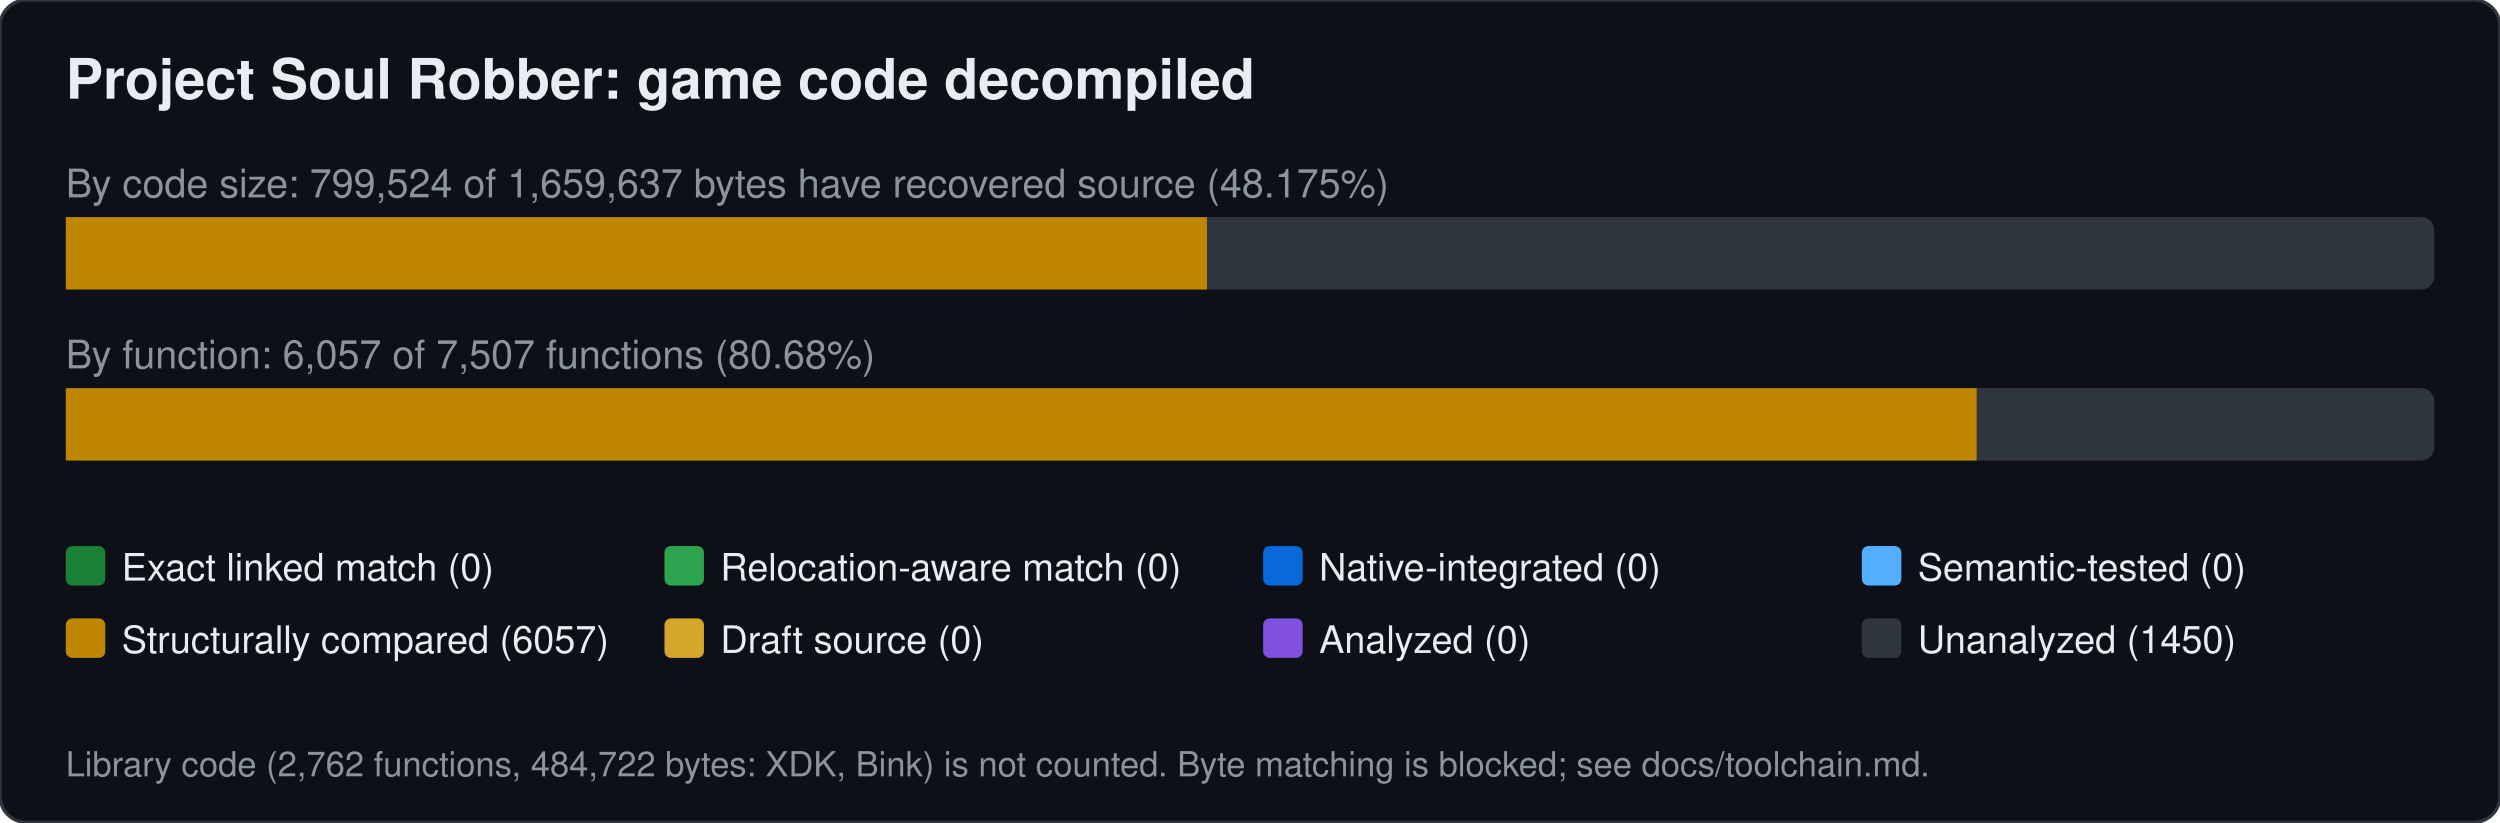
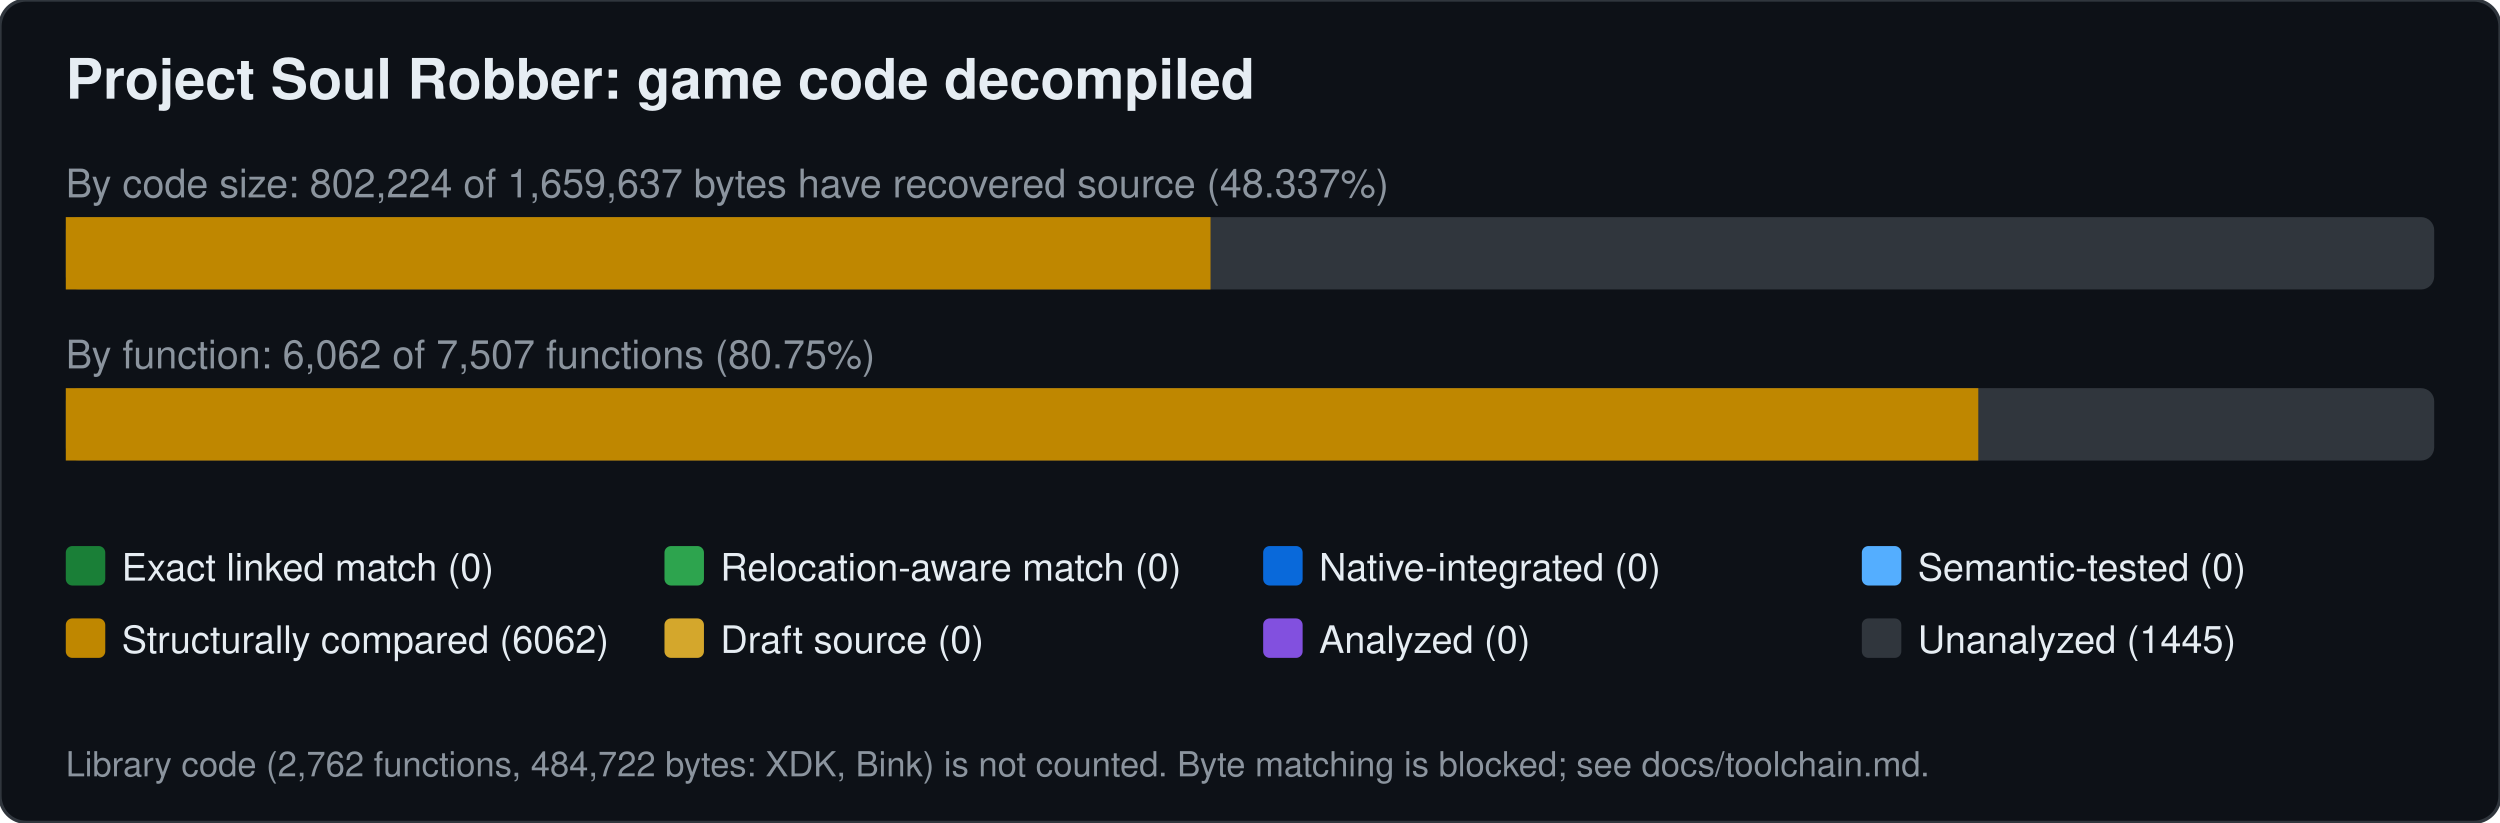
<svg xmlns="http://www.w3.org/2000/svg" width="760" height="250" viewBox="0 0 760 250" font-family="Segoe UI,Helvetica,Arial,sans-serif">
  <rect width="760" height="250" rx="8" fill="#0d1117" stroke="#30363d" />
  <text x="20" y="30" font-size="17" font-weight="600" fill="#e6edf3">Project Soul Robber: game code decompiled</text>
-   <text x="20" y="60" font-size="12" fill="#8b949e">By code size: 799,524 of 1,659,637 bytes have recovered source (48.175%)</text>
+   <text x="20" y="60" font-size="12" fill="#8b949e">By code size: 802,224 of 1,659,637 bytes have recovered source (48.337%)</text>
  <rect x="20" y="66" width="720" height="22" rx="4" fill="#30363d" />
-   <rect x="20.0" y="66" width="346.9" height="22" fill="#bf8700" />
-   <text x="20" y="112" font-size="12" fill="#8b949e">By function: 6,057 of 7,507 functions (80.68%)</text>
+   <rect x="20.0" y="66" width="348.0" height="22" fill="#bf8700" />
+   <text x="20" y="112" font-size="12" fill="#8b949e">By function: 6,062 of 7,507 functions (80.75%)</text>
  <rect x="20" y="118" width="720" height="22" rx="4" fill="#30363d" />
-   <rect x="20.0" y="118" width="580.9" height="22" fill="#bf8700" />
+   <rect x="20.0" y="118" width="581.4" height="22" fill="#bf8700" />
  <rect x="20" y="166" width="12" height="12" rx="2" fill="#1a7f37" />
  <text x="37" y="176.5" font-size="11.5" fill="#e6edf3">Exact linked match (0)</text>
  <rect x="202" y="166" width="12" height="12" rx="2" fill="#2da44e" />
  <text x="219" y="176.5" font-size="11.5" fill="#e6edf3">Relocation-aware match (0)</text>
  <rect x="384" y="166" width="12" height="12" rx="2" fill="#0969da" />
  <text x="401" y="176.5" font-size="11.5" fill="#e6edf3">Native-integrated (0)</text>
  <rect x="566" y="166" width="12" height="12" rx="2" fill="#54aeff" />
  <text x="583" y="176.5" font-size="11.5" fill="#e6edf3">Semantic-tested (0)</text>
  <rect x="20" y="188" width="12" height="12" rx="2" fill="#bf8700" />
-   <text x="37" y="198.5" font-size="11.5" fill="#e6edf3">Structurally compared (6057)</text>
+   <text x="37" y="198.5" font-size="11.5" fill="#e6edf3">Structurally compared (6062)</text>
  <rect x="202" y="188" width="12" height="12" rx="2" fill="#d4a72c" />
  <text x="219" y="198.5" font-size="11.5" fill="#e6edf3">Draft source (0)</text>
  <rect x="384" y="188" width="12" height="12" rx="2" fill="#8250df" />
  <text x="401" y="198.5" font-size="11.5" fill="#e6edf3">Analyzed (0)</text>
  <rect x="566" y="188" width="12" height="12" rx="2" fill="#30363d" />
-   <text x="583" y="198.5" font-size="11.5" fill="#e6edf3">Unanalyzed (1450)</text>
+   <text x="583" y="198.5" font-size="11.5" fill="#e6edf3">Unanalyzed (1445)</text>
  <text x="20" y="236" font-size="10.5" fill="#8b949e">Library code (2,762 functions, 484,722 bytes: XDK, Bink) is not counted. Byte matching is blocked; see docs/toolchain.md.</text>
</svg>
